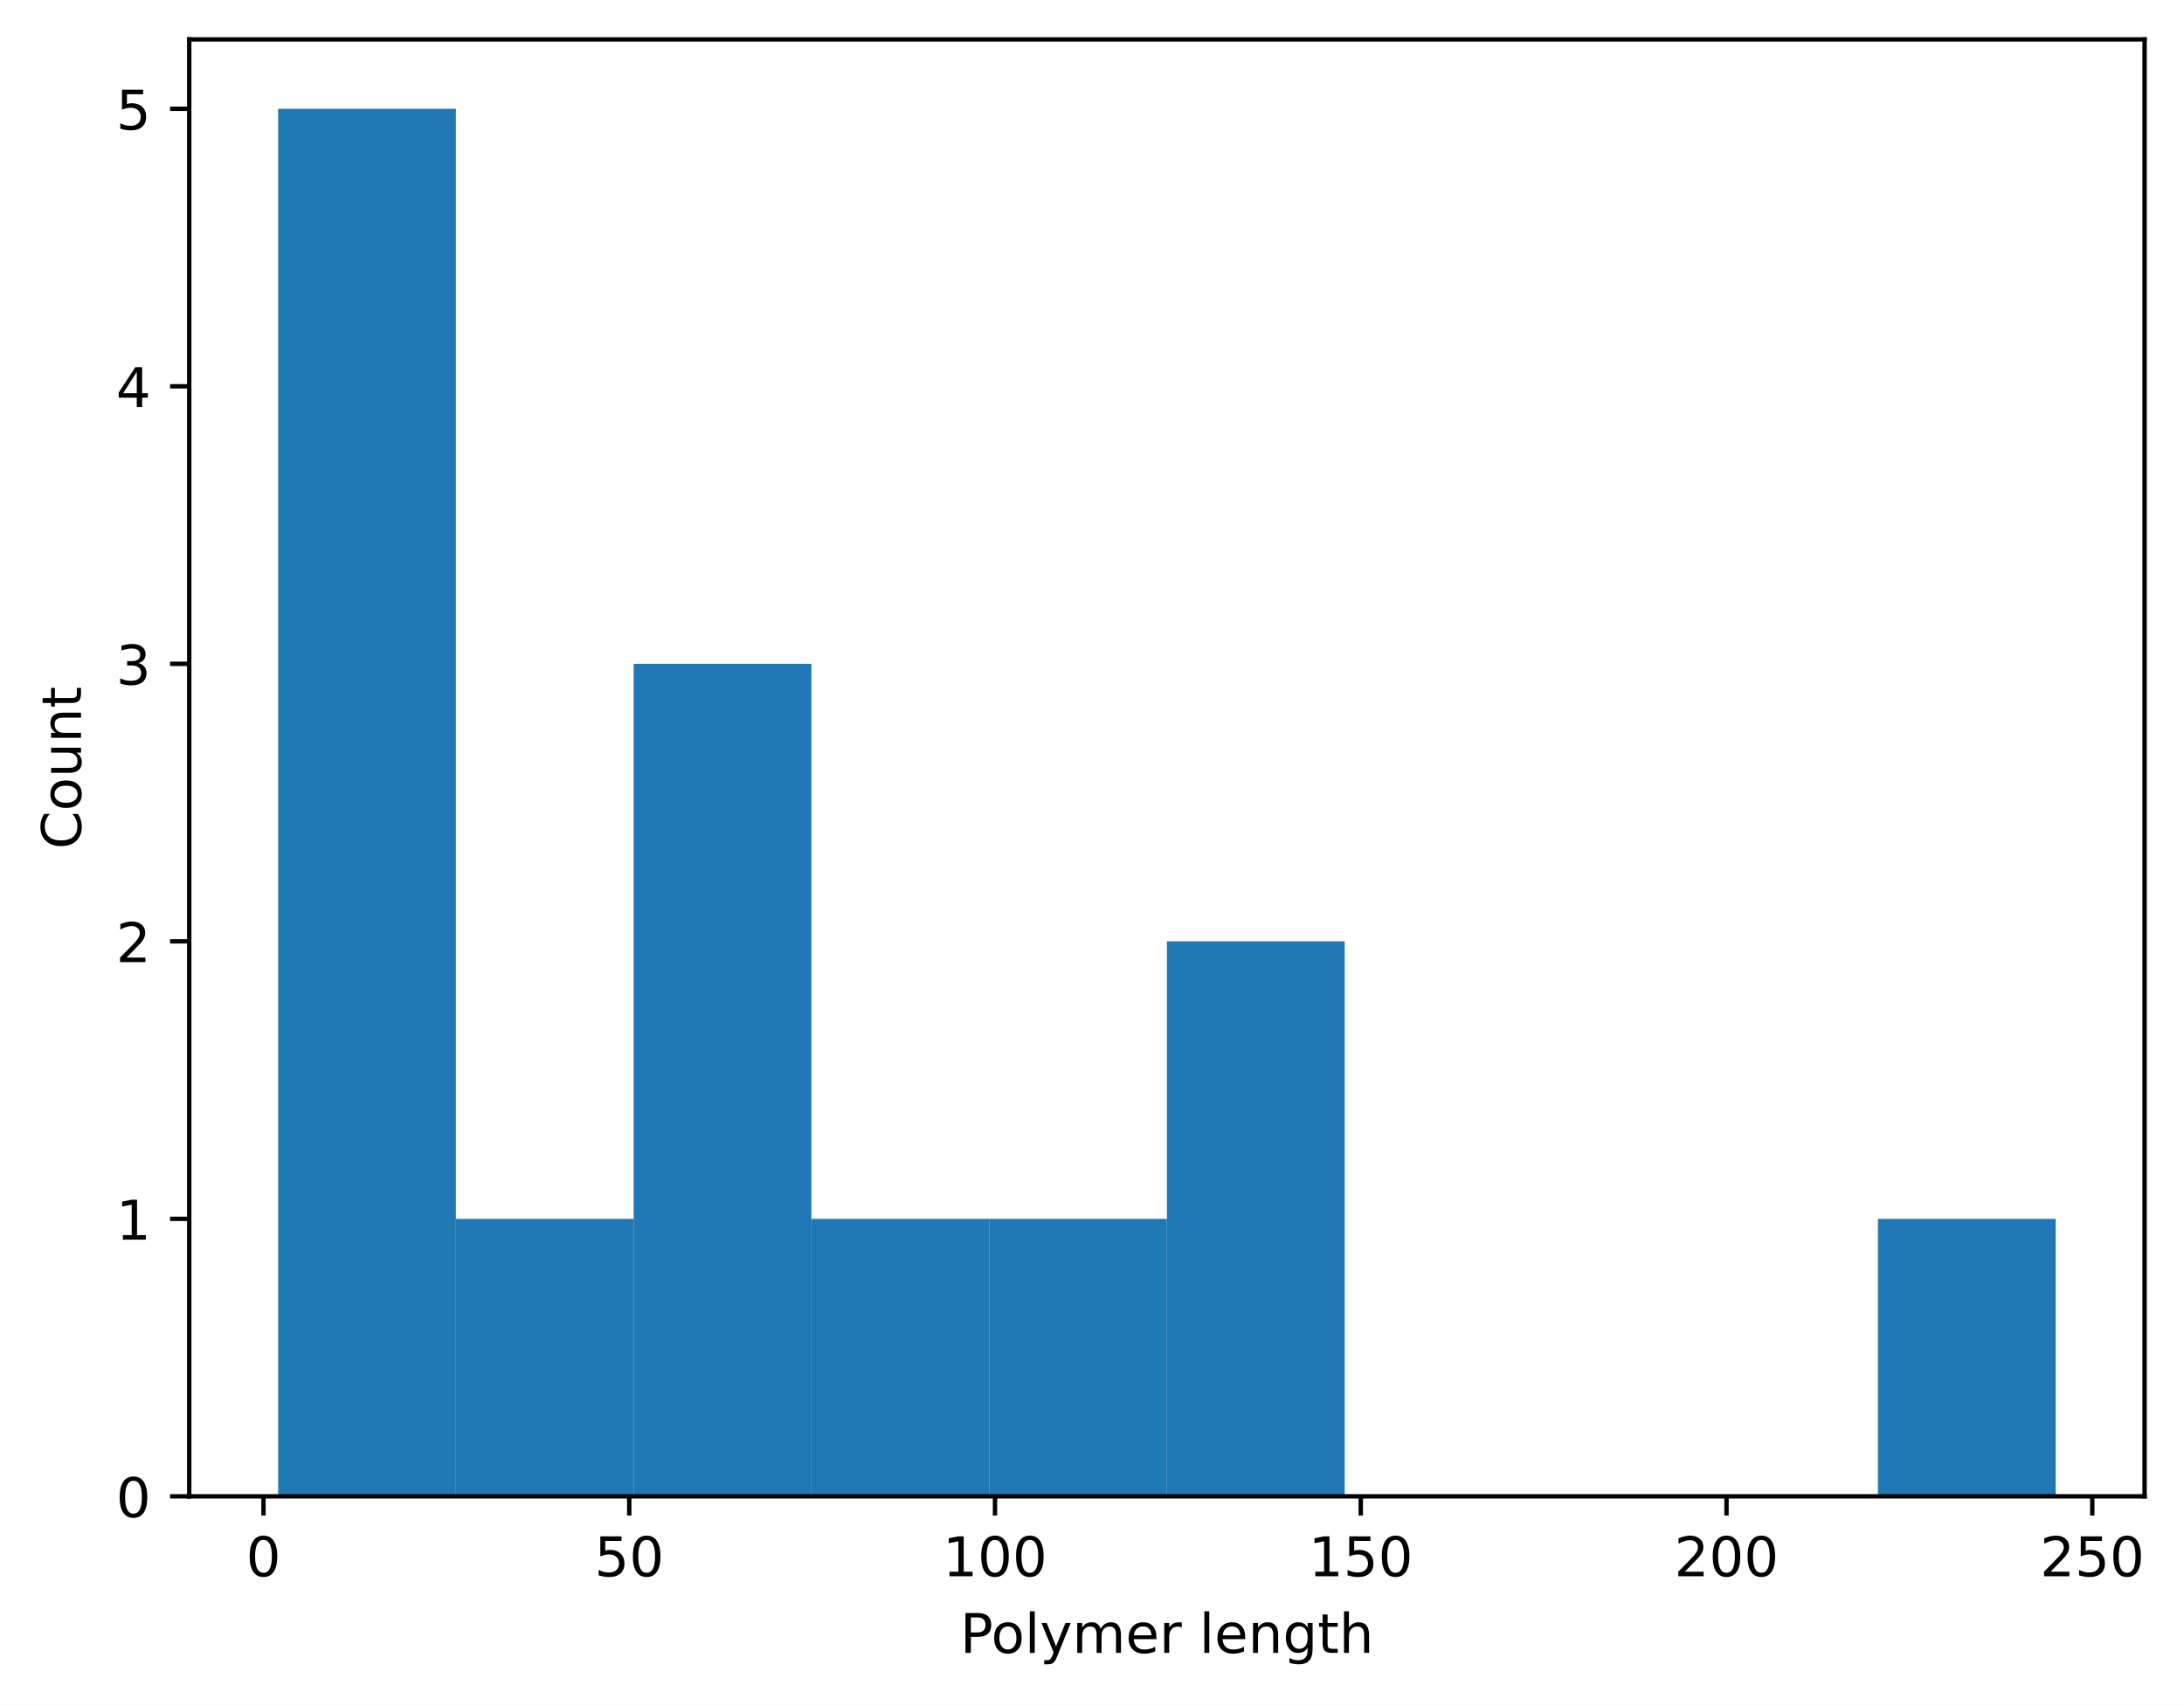
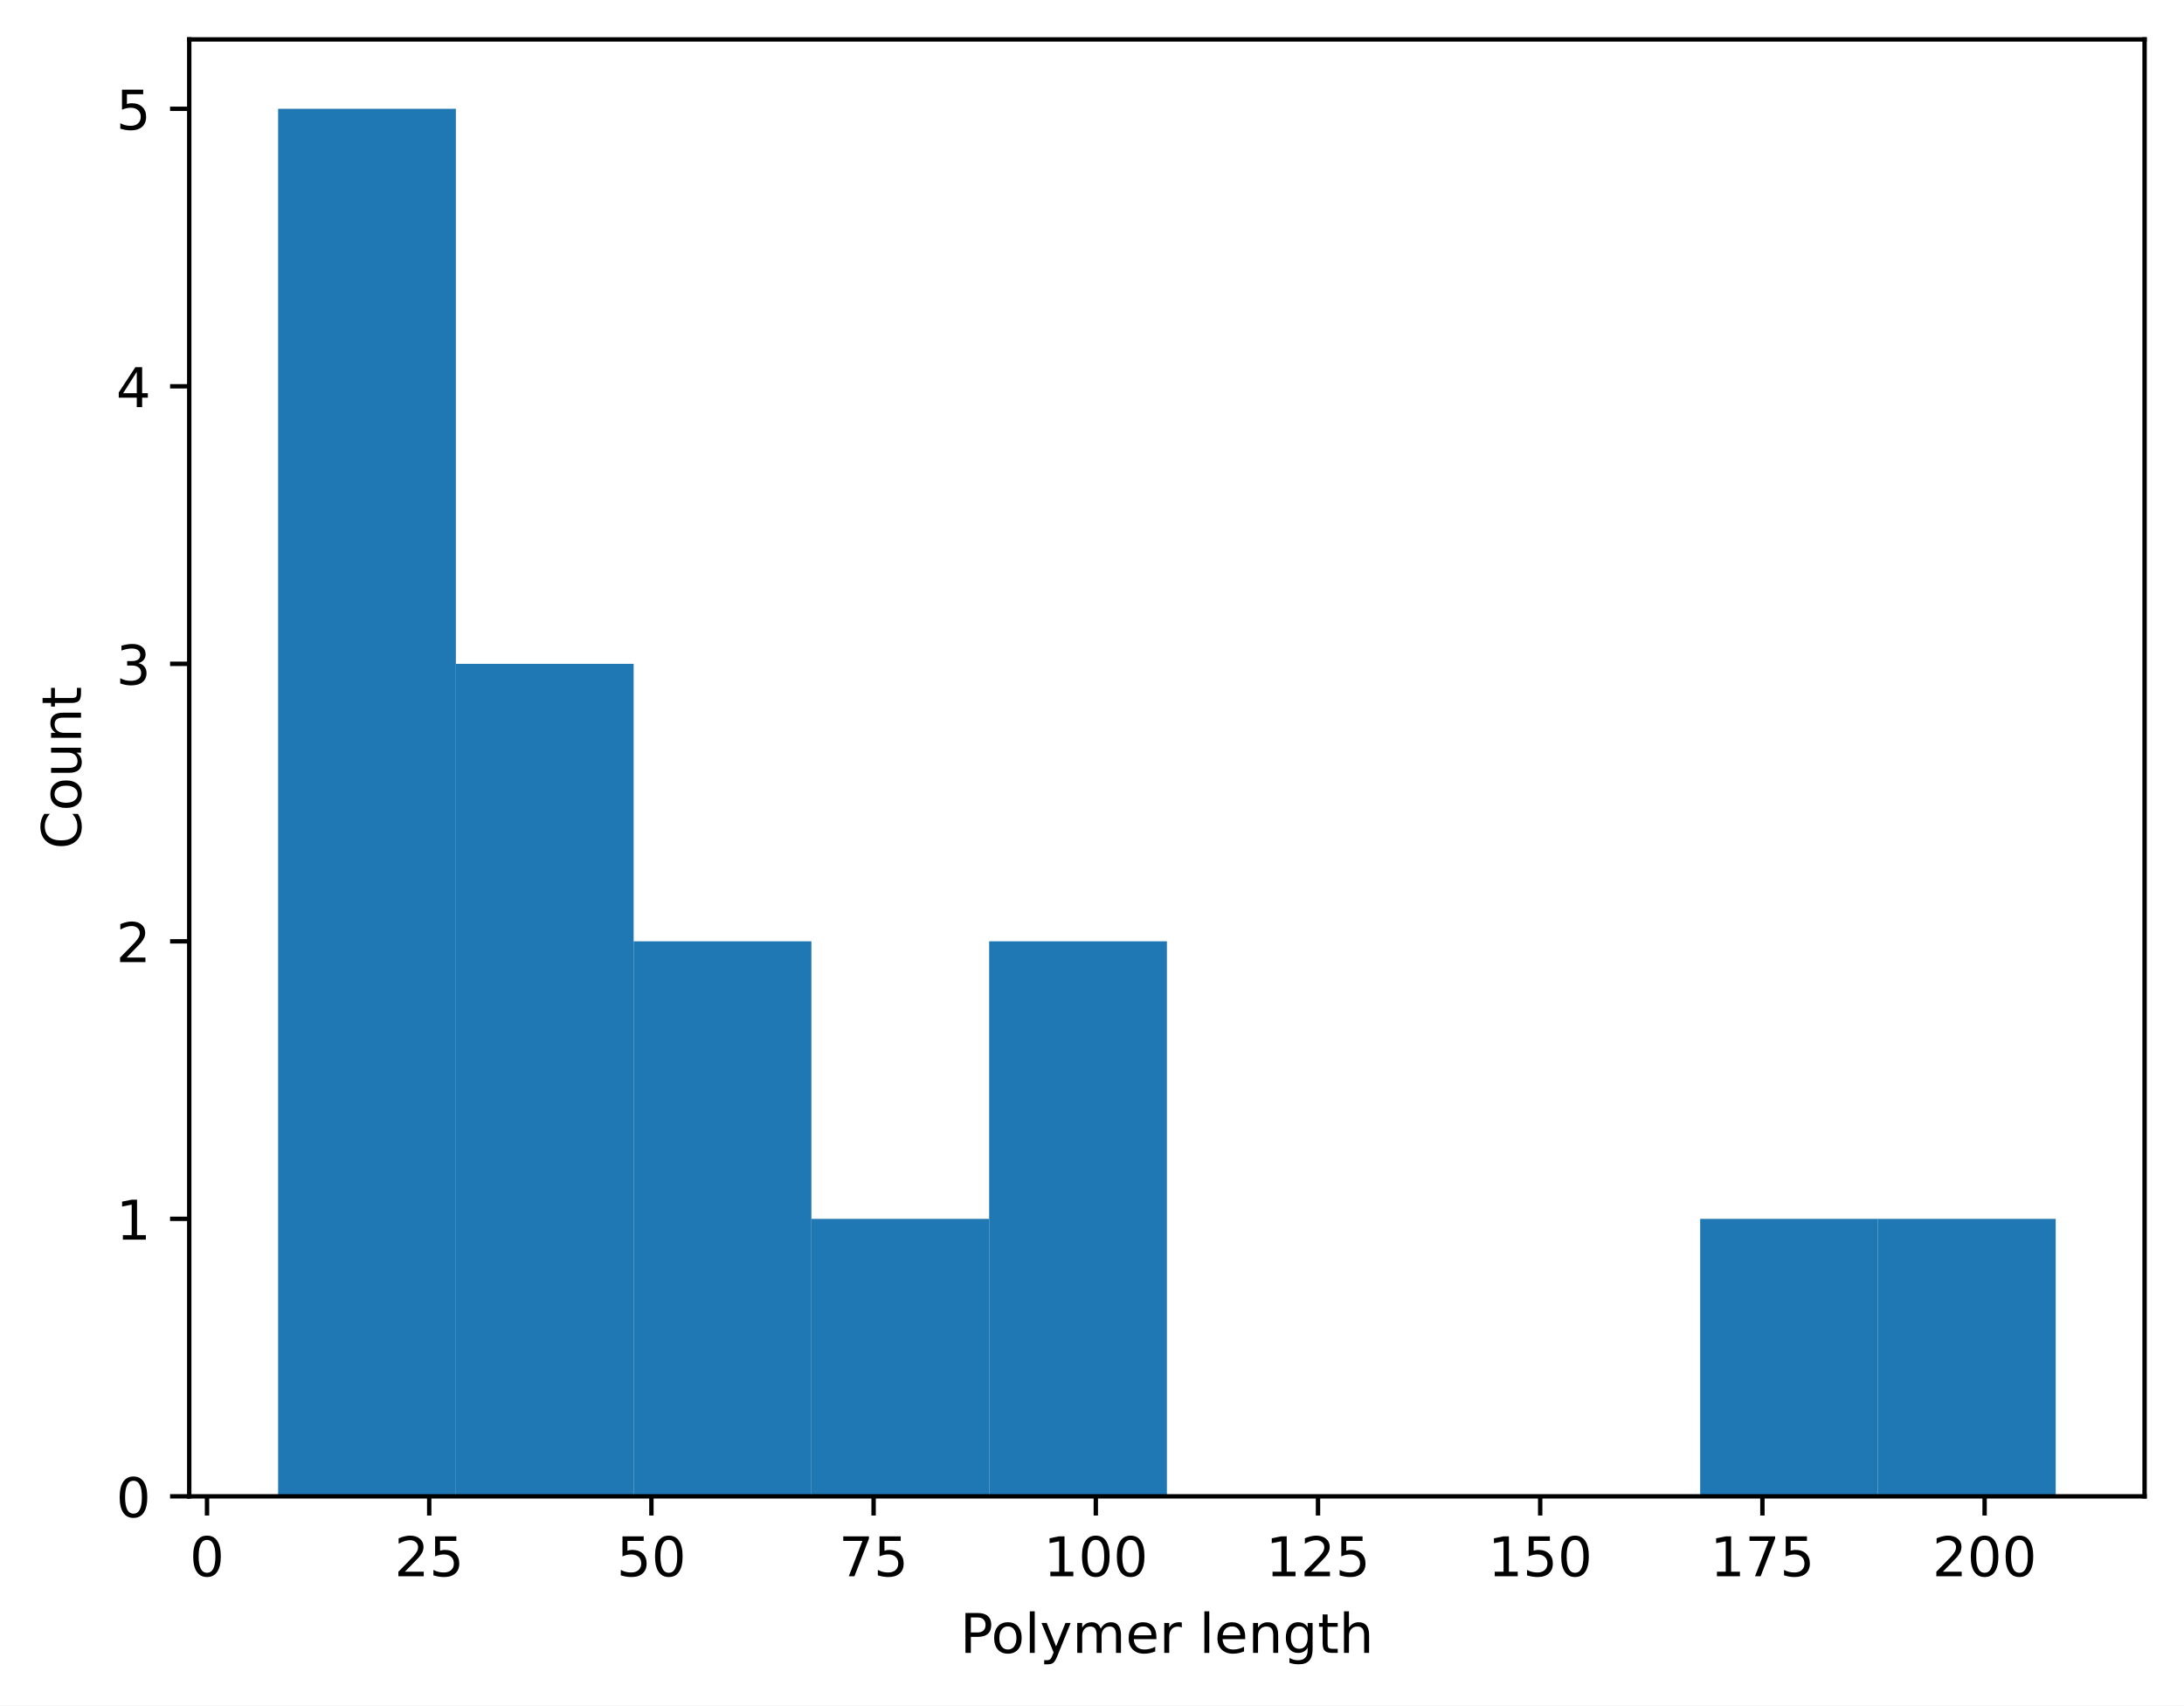
<svg xmlns="http://www.w3.org/2000/svg" xmlns:xlink="http://www.w3.org/1999/xlink" width="398.882pt" height="311.513pt" viewBox="0 0 398.882 311.513" version="1.1">
  <defs>
    <style type="text/css">*{stroke-linejoin: round; stroke-linecap: butt}</style>
  </defs>
  <g id="figure_1">
    <g id="patch_1">
      <path d="M 0 311.513  L 398.882 311.513  L 398.882 0  L 0 0  z " style="fill: #ffffff" />
    </g>
    <g id="axes_1">
      <g id="patch_2">
        <path d="M 34.562 273.312  L 391.683 273.312  L 391.683 7.2  L 34.562 7.2  z " style="fill: #ffffff" />
      </g>
      <g id="patch_3">
-         <path d="M 50.795 273.312  L 83.261 273.312  L 83.261 19.872  L 50.795 19.872  z " clip-path="url(#p694c61124a)" style="fill: #1f77b4" />
+         <path d="M 50.795 273.312  L 83.261 273.312  L 83.261 19.872  L 50.795 19.872  z " clip-path="url(#p8b0af8dc18)" style="fill: #1f77b4" />
      </g>
      <g id="patch_4">
-         <path d="M 83.261 273.312  L 115.726 273.312  L 115.726 222.624  L 83.261 222.624  z " clip-path="url(#p694c61124a)" style="fill: #1f77b4" />
+         <path d="M 83.261 273.312  L 115.726 273.312  L 115.726 121.248  L 83.261 121.248  z " clip-path="url(#p8b0af8dc18)" style="fill: #1f77b4" />
      </g>
      <g id="patch_5">
-         <path d="M 115.726 273.312  L 148.192 273.312  L 148.192 121.248  L 115.726 121.248  z " clip-path="url(#p694c61124a)" style="fill: #1f77b4" />
+         <path d="M 115.726 273.312  L 148.192 273.312  L 148.192 171.936  L 115.726 171.936  z " clip-path="url(#p8b0af8dc18)" style="fill: #1f77b4" />
      </g>
      <g id="patch_6">
-         <path d="M 148.192 273.312  L 180.657 273.312  L 180.657 222.624  L 148.192 222.624  z " clip-path="url(#p694c61124a)" style="fill: #1f77b4" />
+         <path d="M 148.192 273.312  L 180.657 273.312  L 180.657 222.624  L 148.192 222.624  z " clip-path="url(#p8b0af8dc18)" style="fill: #1f77b4" />
      </g>
      <g id="patch_7">
-         <path d="M 180.657 273.312  L 213.123 273.312  L 213.123 222.624  L 180.657 222.624  z " clip-path="url(#p694c61124a)" style="fill: #1f77b4" />
+         <path d="M 180.657 273.312  L 213.123 273.312  L 213.123 171.936  L 180.657 171.936  z " clip-path="url(#p8b0af8dc18)" style="fill: #1f77b4" />
      </g>
      <g id="patch_8">
-         <path d="M 213.123 273.312  L 245.588 273.312  L 245.588 171.936  L 213.123 171.936  z " clip-path="url(#p694c61124a)" style="fill: #1f77b4" />
+         <path d="M 213.123 273.312  L 245.588 273.312  L 245.588 273.312  L 213.123 273.312  z " clip-path="url(#p8b0af8dc18)" style="fill: #1f77b4" />
      </g>
      <g id="patch_9">
-         <path d="M 245.588 273.312  L 278.053 273.312  L 278.053 273.312  L 245.588 273.312  z " clip-path="url(#p694c61124a)" style="fill: #1f77b4" />
+         <path d="M 245.588 273.312  L 278.053 273.312  L 278.053 273.312  L 245.588 273.312  z " clip-path="url(#p8b0af8dc18)" style="fill: #1f77b4" />
      </g>
      <g id="patch_10">
-         <path d="M 278.053 273.312  L 310.519 273.312  L 310.519 273.312  L 278.053 273.312  z " clip-path="url(#p694c61124a)" style="fill: #1f77b4" />
+         <path d="M 278.053 273.312  L 310.519 273.312  L 310.519 273.312  L 278.053 273.312  z " clip-path="url(#p8b0af8dc18)" style="fill: #1f77b4" />
      </g>
      <g id="patch_11">
-         <path d="M 310.519 273.312  L 342.984 273.312  L 342.984 273.312  L 310.519 273.312  z " clip-path="url(#p694c61124a)" style="fill: #1f77b4" />
+         <path d="M 310.519 273.312  L 342.984 273.312  L 342.984 222.624  L 310.519 222.624  z " clip-path="url(#p8b0af8dc18)" style="fill: #1f77b4" />
      </g>
      <g id="patch_12">
-         <path d="M 342.984 273.312  L 375.45 273.312  L 375.45 222.624  L 342.984 222.624  z " clip-path="url(#p694c61124a)" style="fill: #1f77b4" />
+         <path d="M 342.984 273.312  L 375.45 273.312  L 375.45 222.624  L 342.984 222.624  z " clip-path="url(#p8b0af8dc18)" style="fill: #1f77b4" />
      </g>
      <g id="matplotlib.axis_1">
        <g id="xtick_1">
          <g id="line2d_1">
            <defs>
-               <path id="mf1e421e682" d="M 0 0  L 0 3.5  " style="stroke: #000000; stroke-width: 0.8" />
+               <path id="m2fdfd928b6" d="M 0 0  L 0 3.5  " style="stroke: #000000; stroke-width: 0.8" />
            </defs>
            <g>
-               <use xlink:href="#mf1e421e682" x="48.123" y="273.312" style="stroke: #000000; stroke-width: 0.8" />
+               <use xlink:href="#m2fdfd928b6" x="37.809" y="273.312" style="stroke: #000000; stroke-width: 0.8" />
            </g>
          </g>
          <g id="text_1">
-             <g transform="translate(44.94192 287.9097) scale(0.1 -0.1)">
+             <g transform="translate(34.62779 287.9097) scale(0.1 -0.1)">
              <defs>
                <path id="DejaVuSans-13" d="M 2034 4250  Q 1547 4250 1301 3770  Q 1056 3291 1056 2328  Q 1056 1369 1301 889  Q 1547 409 2034 409  Q 2525 409 2770 889  Q 3016 1369 3016 2328  Q 3016 3291 2770 3770  Q 2525 4250 2034 4250  z M 2034 4750  Q 2819 4750 3233 4129  Q 3647 3509 3647 2328  Q 3647 1150 3233 529  Q 2819 -91 2034 -91  Q 1250 -91 836 529  Q 422 1150 422 2328  Q 422 3509 836 4129  Q 1250 4750 2034 4750  z " transform="scale(0.015625)" />
              </defs>
              <use xlink:href="#DejaVuSans-13" />
            </g>
          </g>
        </g>
        <g id="xtick_2">
          <g id="line2d_2">
            <g>
-               <use xlink:href="#mf1e421e682" x="114.925" y="273.312" style="stroke: #000000; stroke-width: 0.8" />
+               <use xlink:href="#m2fdfd928b6" x="78.391" y="273.312" style="stroke: #000000; stroke-width: 0.8" />
            </g>
          </g>
          <g id="text_2">
-             <g transform="translate(108.562 287.9097) scale(0.1 -0.1)">
-               <defs>
+             <g transform="translate(72.02836 287.9097) scale(0.1 -0.1)">
+               <defs>
+                 <path id="DejaVuSans-15" d="M 1228 531  L 3431 531  L 3431 0  L 469 0  L 469 531  Q 828 903 1448 1529  Q 2069 2156 2228 2338  Q 2531 2678 2651 2914  Q 2772 3150 2772 3378  Q 2772 3750 2511 3984  Q 2250 4219 1831 4219  Q 1534 4219 1204 4116  Q 875 4013 500 3803  L 500 4441  Q 881 4594 1212 4672  Q 1544 4750 1819 4750  Q 2544 4750 2975 4387  Q 3406 4025 3406 3419  Q 3406 3131 3298 2873  Q 3191 2616 2906 2266  Q 2828 2175 2409 1742  Q 1991 1309 1228 531  z " transform="scale(0.015625)" />
                <path id="DejaVuSans-18" d="M 691 4666  L 3169 4666  L 3169 4134  L 1269 4134  L 1269 2991  Q 1406 3038 1543 3061  Q 1681 3084 1819 3084  Q 2600 3084 3056 2656  Q 3513 2228 3513 1497  Q 3513 744 3044 326  Q 2575 -91 1722 -91  Q 1428 -91 1123 -41  Q 819 9 494 109  L 494 744  Q 775 591 1075 516  Q 1375 441 1709 441  Q 2250 441 2565 725  Q 2881 1009 2881 1497  Q 2881 1984 2565 2268  Q 2250 2553 1709 2553  Q 1456 2553 1204 2497  Q 953 2441 691 2322  L 691 4666  z " transform="scale(0.015625)" />
              </defs>
+               <use xlink:href="#DejaVuSans-15" />
+               <use xlink:href="#DejaVuSans-18" transform="translate(63.625 0)" />
+             </g>
+           </g>
+         </g>
+         <g id="xtick_3">
+           <g id="line2d_3">
+             <g>
+               <use xlink:href="#m2fdfd928b6" x="118.973" y="273.312" style="stroke: #000000; stroke-width: 0.8" />
+             </g>
+           </g>
+           <g id="text_3">
+             <g transform="translate(112.6102 287.9097) scale(0.1 -0.1)">
              <use xlink:href="#DejaVuSans-18" />
              <use xlink:href="#DejaVuSans-13" transform="translate(63.625 0)" />
            </g>
          </g>
        </g>
-         <g id="xtick_3">
-           <g id="line2d_3">
-             <g>
-               <use xlink:href="#mf1e421e682" x="181.726" y="273.312" style="stroke: #000000; stroke-width: 0.8" />
-             </g>
-           </g>
-           <g id="text_3">
-             <g transform="translate(172.1821 287.9097) scale(0.1 -0.1)">
+         <g id="xtick_4">
+           <g id="line2d_4">
+             <g>
+               <use xlink:href="#m2fdfd928b6" x="159.554" y="273.312" style="stroke: #000000; stroke-width: 0.8" />
+             </g>
+           </g>
+           <g id="text_4">
+             <g transform="translate(153.192 287.9097) scale(0.1 -0.1)">
+               <defs>
+                 <path id="DejaVuSans-1a" d="M 525 4666  L 3525 4666  L 3525 4397  L 1831 0  L 1172 0  L 2766 4134  L 525 4134  L 525 4666  z " transform="scale(0.015625)" />
+               </defs>
+               <use xlink:href="#DejaVuSans-1a" />
+               <use xlink:href="#DejaVuSans-18" transform="translate(63.625 0)" />
+             </g>
+           </g>
+         </g>
+         <g id="xtick_5">
+           <g id="line2d_5">
+             <g>
+               <use xlink:href="#m2fdfd928b6" x="200.136" y="273.312" style="stroke: #000000; stroke-width: 0.8" />
+             </g>
+           </g>
+           <g id="text_5">
+             <g transform="translate(190.5926 287.9097) scale(0.1 -0.1)">
              <defs>
                <path id="DejaVuSans-14" d="M 794 531  L 1825 531  L 1825 4091  L 703 3866  L 703 4441  L 1819 4666  L 2450 4666  L 2450 531  L 3481 531  L 3481 0  L 794 0  L 794 531  z " transform="scale(0.015625)" />
              </defs>
              <use xlink:href="#DejaVuSans-14" />
              <use xlink:href="#DejaVuSans-13" transform="translate(63.625 0)" />
              <use xlink:href="#DejaVuSans-13" transform="translate(127.25 0)" />
            </g>
          </g>
        </g>
-         <g id="xtick_4">
-           <g id="line2d_4">
-             <g>
-               <use xlink:href="#mf1e421e682" x="248.527" y="273.312" style="stroke: #000000; stroke-width: 0.8" />
-             </g>
-           </g>
-           <g id="text_4">
-             <g transform="translate(238.9835 287.9097) scale(0.1 -0.1)">
+         <g id="xtick_6">
+           <g id="line2d_6">
+             <g>
+               <use xlink:href="#m2fdfd928b6" x="240.718" y="273.312" style="stroke: #000000; stroke-width: 0.8" />
+             </g>
+           </g>
+           <g id="text_6">
+             <g transform="translate(231.1744 287.9097) scale(0.1 -0.1)">
+               <use xlink:href="#DejaVuSans-14" />
+               <use xlink:href="#DejaVuSans-15" transform="translate(63.625 0)" />
+               <use xlink:href="#DejaVuSans-18" transform="translate(127.25 0)" />
+             </g>
+           </g>
+         </g>
+         <g id="xtick_7">
+           <g id="line2d_7">
+             <g>
+               <use xlink:href="#m2fdfd928b6" x="281.3" y="273.312" style="stroke: #000000; stroke-width: 0.8" />
+             </g>
+           </g>
+           <g id="text_7">
+             <g transform="translate(271.7562 287.9097) scale(0.1 -0.1)">
              <use xlink:href="#DejaVuSans-14" />
              <use xlink:href="#DejaVuSans-18" transform="translate(63.625 0)" />
              <use xlink:href="#DejaVuSans-13" transform="translate(127.25 0)" />
            </g>
          </g>
        </g>
-         <g id="xtick_5">
-           <g id="line2d_5">
-             <g>
-               <use xlink:href="#mf1e421e682" x="315.329" y="273.312" style="stroke: #000000; stroke-width: 0.8" />
-             </g>
-           </g>
-           <g id="text_5">
-             <g transform="translate(305.7848 287.9097) scale(0.1 -0.1)">
-               <defs>
-                 <path id="DejaVuSans-15" d="M 1228 531  L 3431 531  L 3431 0  L 469 0  L 469 531  Q 828 903 1448 1529  Q 2069 2156 2228 2338  Q 2531 2678 2651 2914  Q 2772 3150 2772 3378  Q 2772 3750 2511 3984  Q 2250 4219 1831 4219  Q 1534 4219 1204 4116  Q 875 4013 500 3803  L 500 4441  Q 881 4594 1212 4672  Q 1544 4750 1819 4750  Q 2544 4750 2975 4387  Q 3406 4025 3406 3419  Q 3406 3131 3298 2873  Q 3191 2616 2906 2266  Q 2828 2175 2409 1742  Q 1991 1309 1228 531  z " transform="scale(0.015625)" />
-               </defs>
+         <g id="xtick_8">
+           <g id="line2d_8">
+             <g>
+               <use xlink:href="#m2fdfd928b6" x="321.882" y="273.312" style="stroke: #000000; stroke-width: 0.8" />
+             </g>
+           </g>
+           <g id="text_8">
+             <g transform="translate(312.338 287.9097) scale(0.1 -0.1)">
+               <use xlink:href="#DejaVuSans-14" />
+               <use xlink:href="#DejaVuSans-1a" transform="translate(63.625 0)" />
+               <use xlink:href="#DejaVuSans-18" transform="translate(127.25 0)" />
+             </g>
+           </g>
+         </g>
+         <g id="xtick_9">
+           <g id="line2d_9">
+             <g>
+               <use xlink:href="#m2fdfd928b6" x="362.464" y="273.312" style="stroke: #000000; stroke-width: 0.8" />
+             </g>
+           </g>
+           <g id="text_9">
+             <g transform="translate(352.9198 287.9097) scale(0.1 -0.1)">
              <use xlink:href="#DejaVuSans-15" />
              <use xlink:href="#DejaVuSans-13" transform="translate(63.625 0)" />
              <use xlink:href="#DejaVuSans-13" transform="translate(127.25 0)" />
            </g>
          </g>
        </g>
-         <g id="xtick_6">
-           <g id="line2d_6">
-             <g>
-               <use xlink:href="#mf1e421e682" x="382.13" y="273.312" style="stroke: #000000; stroke-width: 0.8" />
-             </g>
-           </g>
-           <g id="text_6">
-             <g transform="translate(372.5862 287.9097) scale(0.1 -0.1)">
-               <use xlink:href="#DejaVuSans-15" />
-               <use xlink:href="#DejaVuSans-18" transform="translate(63.625 0)" />
-               <use xlink:href="#DejaVuSans-13" transform="translate(127.25 0)" />
-             </g>
-           </g>
-         </g>
-         <g id="text_7">
+         <g id="text_10">
          <g transform="translate(175.3491 301.9104) scale(0.1 -0.1)">
            <defs>
              <path id="DejaVuSans-33" d="M 1259 4147  L 1259 2394  L 2053 2394  Q 2494 2394 2734 2622  Q 2975 2850 2975 3272  Q 2975 3691 2734 3919  Q 2494 4147 2053 4147  L 1259 4147  z M 628 4666  L 2053 4666  Q 2838 4666 3239 4311  Q 3641 3956 3641 3272  Q 3641 2581 3239 2228  Q 2838 1875 2053 1875  L 1259 1875  L 1259 0  L 628 0  L 628 4666  z " transform="scale(0.015625)" />
              <path id="DejaVuSans-52" d="M 1959 3097  Q 1497 3097 1228 2736  Q 959 2375 959 1747  Q 959 1119 1226 758  Q 1494 397 1959 397  Q 2419 397 2687 759  Q 2956 1122 2956 1747  Q 2956 2369 2687 2733  Q 2419 3097 1959 3097  z M 1959 3584  Q 2709 3584 3137 3096  Q 3566 2609 3566 1747  Q 3566 888 3137 398  Q 2709 -91 1959 -91  Q 1206 -91 779 398  Q 353 888 353 1747  Q 353 2609 779 3096  Q 1206 3584 1959 3584  z " transform="scale(0.015625)" />
              <path id="DejaVuSans-4f" d="M 603 4863  L 1178 4863  L 1178 0  L 603 0  L 603 4863  z " transform="scale(0.015625)" />
              <path id="DejaVuSans-5c" d="M 2059 -325  Q 1816 -950 1584 -1140  Q 1353 -1331 966 -1331  L 506 -1331  L 506 -850  L 844 -850  Q 1081 -850 1212 -737  Q 1344 -625 1503 -206  L 1606 56  L 191 3500  L 800 3500  L 1894 763  L 2988 3500  L 3597 3500  L 2059 -325  z " transform="scale(0.015625)" />
              <path id="DejaVuSans-50" d="M 3328 2828  Q 3544 3216 3844 3400  Q 4144 3584 4550 3584  Q 5097 3584 5394 3201  Q 5691 2819 5691 2113  L 5691 0  L 5113 0  L 5113 2094  Q 5113 2597 4934 2840  Q 4756 3084 4391 3084  Q 3944 3084 3684 2787  Q 3425 2491 3425 1978  L 3425 0  L 2847 0  L 2847 2094  Q 2847 2600 2669 2842  Q 2491 3084 2119 3084  Q 1678 3084 1418 2786  Q 1159 2488 1159 1978  L 1159 0  L 581 0  L 581 3500  L 1159 3500  L 1159 2956  Q 1356 3278 1631 3431  Q 1906 3584 2284 3584  Q 2666 3584 2933 3390  Q 3200 3197 3328 2828  z " transform="scale(0.015625)" />
              <path id="DejaVuSans-48" d="M 3597 1894  L 3597 1613  L 953 1613  Q 991 1019 1311 708  Q 1631 397 2203 397  Q 2534 397 2845 478  Q 3156 559 3463 722  L 3463 178  Q 3153 47 2828 -22  Q 2503 -91 2169 -91  Q 1331 -91 842 396  Q 353 884 353 1716  Q 353 2575 817 3079  Q 1281 3584 2069 3584  Q 2775 3584 3186 3129  Q 3597 2675 3597 1894  z M 3022 2063  Q 3016 2534 2758 2815  Q 2500 3097 2075 3097  Q 1594 3097 1305 2825  Q 1016 2553 972 2059  L 3022 2063  z " transform="scale(0.015625)" />
              <path id="DejaVuSans-55" d="M 2631 2963  Q 2534 3019 2420 3045  Q 2306 3072 2169 3072  Q 1681 3072 1420 2755  Q 1159 2438 1159 1844  L 1159 0  L 581 0  L 581 3500  L 1159 3500  L 1159 2956  Q 1341 3275 1631 3429  Q 1922 3584 2338 3584  Q 2397 3584 2469 3576  Q 2541 3569 2628 3553  L 2631 2963  z " transform="scale(0.015625)" />
              <path id="DejaVuSans-3" transform="scale(0.015625)" />
              <path id="DejaVuSans-51" d="M 3513 2113  L 3513 0  L 2938 0  L 2938 2094  Q 2938 2591 2744 2837  Q 2550 3084 2163 3084  Q 1697 3084 1428 2787  Q 1159 2491 1159 1978  L 1159 0  L 581 0  L 581 3500  L 1159 3500  L 1159 2956  Q 1366 3272 1645 3428  Q 1925 3584 2291 3584  Q 2894 3584 3203 3211  Q 3513 2838 3513 2113  z " transform="scale(0.015625)" />
              <path id="DejaVuSans-4a" d="M 2906 1791  Q 2906 2416 2648 2759  Q 2391 3103 1925 3103  Q 1463 3103 1205 2759  Q 947 2416 947 1791  Q 947 1169 1205 825  Q 1463 481 1925 481  Q 2391 481 2648 825  Q 2906 1169 2906 1791  z M 3481 434  Q 3481 -459 3084 -895  Q 2688 -1331 1869 -1331  Q 1566 -1331 1297 -1286  Q 1028 -1241 775 -1147  L 775 -588  Q 1028 -725 1275 -790  Q 1522 -856 1778 -856  Q 2344 -856 2625 -561  Q 2906 -266 2906 331  L 2906 616  Q 2728 306 2450 153  Q 2172 0 1784 0  Q 1141 0 747 490  Q 353 981 353 1791  Q 353 2603 747 3093  Q 1141 3584 1784 3584  Q 2172 3584 2450 3431  Q 2728 3278 2906 2969  L 2906 3500  L 3481 3500  L 3481 434  z " transform="scale(0.015625)" />
              <path id="DejaVuSans-57" d="M 1172 4494  L 1172 3500  L 2356 3500  L 2356 3053  L 1172 3053  L 1172 1153  Q 1172 725 1289 603  Q 1406 481 1766 481  L 2356 481  L 2356 0  L 1766 0  Q 1100 0 847 248  Q 594 497 594 1153  L 594 3053  L 172 3053  L 172 3500  L 594 3500  L 594 4494  L 1172 4494  z " transform="scale(0.015625)" />
              <path id="DejaVuSans-4b" d="M 3513 2113  L 3513 0  L 2938 0  L 2938 2094  Q 2938 2591 2744 2837  Q 2550 3084 2163 3084  Q 1697 3084 1428 2787  Q 1159 2491 1159 1978  L 1159 0  L 581 0  L 581 4863  L 1159 4863  L 1159 2956  Q 1366 3272 1645 3428  Q 1925 3584 2291 3584  Q 2894 3584 3203 3211  Q 3513 2838 3513 2113  z " transform="scale(0.015625)" />
            </defs>
            <use xlink:href="#DejaVuSans-33" />
            <use xlink:href="#DejaVuSans-52" transform="translate(56.73438 0)" />
            <use xlink:href="#DejaVuSans-4f" transform="translate(117.9219 0)" />
            <use xlink:href="#DejaVuSans-5c" transform="translate(145.7031 0)" />
            <use xlink:href="#DejaVuSans-50" transform="translate(204.8906 0)" />
            <use xlink:href="#DejaVuSans-48" transform="translate(302.2969 0)" />
            <use xlink:href="#DejaVuSans-55" transform="translate(363.8281 0)" />
            <use xlink:href="#DejaVuSans-3" transform="translate(404.9375 0)" />
            <use xlink:href="#DejaVuSans-4f" transform="translate(436.7188 0)" />
            <use xlink:href="#DejaVuSans-48" transform="translate(464.5 0)" />
            <use xlink:href="#DejaVuSans-51" transform="translate(526.0312 0)" />
            <use xlink:href="#DejaVuSans-4a" transform="translate(589.4062 0)" />
            <use xlink:href="#DejaVuSans-57" transform="translate(652.8906 0)" />
            <use xlink:href="#DejaVuSans-4b" transform="translate(692.0938 0)" />
          </g>
        </g>
      </g>
      <g id="matplotlib.axis_2">
        <g id="ytick_1">
-           <g id="line2d_7">
+           <g id="line2d_10">
            <defs>
-               <path id="m81aa8efc7d" d="M 0 0  L -3.5 0  " style="stroke: #000000; stroke-width: 0.8" />
+               <path id="m72881a82db" d="M 0 0  L -3.5 0  " style="stroke: #000000; stroke-width: 0.8" />
            </defs>
            <g>
-               <use xlink:href="#m81aa8efc7d" x="34.562" y="273.312" style="stroke: #000000; stroke-width: 0.8" />
-             </g>
-           </g>
-           <g id="text_8">
+               <use xlink:href="#m72881a82db" x="34.562" y="273.312" style="stroke: #000000; stroke-width: 0.8" />
+             </g>
+           </g>
+           <g id="text_11">
            <g transform="translate(21.2 277.1108) scale(0.1 -0.1)">
              <use xlink:href="#DejaVuSans-13" />
            </g>
          </g>
        </g>
        <g id="ytick_2">
-           <g id="line2d_8">
-             <g>
-               <use xlink:href="#m81aa8efc7d" x="34.562" y="222.624" style="stroke: #000000; stroke-width: 0.8" />
-             </g>
-           </g>
-           <g id="text_9">
+           <g id="line2d_11">
+             <g>
+               <use xlink:href="#m72881a82db" x="34.562" y="222.624" style="stroke: #000000; stroke-width: 0.8" />
+             </g>
+           </g>
+           <g id="text_12">
            <g transform="translate(21.2 226.4228) scale(0.1 -0.1)">
              <use xlink:href="#DejaVuSans-14" />
            </g>
          </g>
        </g>
        <g id="ytick_3">
-           <g id="line2d_9">
-             <g>
-               <use xlink:href="#m81aa8efc7d" x="34.562" y="171.936" style="stroke: #000000; stroke-width: 0.8" />
-             </g>
-           </g>
-           <g id="text_10">
+           <g id="line2d_12">
+             <g>
+               <use xlink:href="#m72881a82db" x="34.562" y="171.936" style="stroke: #000000; stroke-width: 0.8" />
+             </g>
+           </g>
+           <g id="text_13">
            <g transform="translate(21.2 175.7348) scale(0.1 -0.1)">
              <use xlink:href="#DejaVuSans-15" />
            </g>
          </g>
        </g>
        <g id="ytick_4">
-           <g id="line2d_10">
-             <g>
-               <use xlink:href="#m81aa8efc7d" x="34.562" y="121.248" style="stroke: #000000; stroke-width: 0.8" />
-             </g>
-           </g>
-           <g id="text_11">
+           <g id="line2d_13">
+             <g>
+               <use xlink:href="#m72881a82db" x="34.562" y="121.248" style="stroke: #000000; stroke-width: 0.8" />
+             </g>
+           </g>
+           <g id="text_14">
            <g transform="translate(21.2 125.0468) scale(0.1 -0.1)">
              <defs>
                <path id="DejaVuSans-16" d="M 2597 2516  Q 3050 2419 3304 2112  Q 3559 1806 3559 1356  Q 3559 666 3084 287  Q 2609 -91 1734 -91  Q 1441 -91 1130 -33  Q 819 25 488 141  L 488 750  Q 750 597 1062 519  Q 1375 441 1716 441  Q 2309 441 2620 675  Q 2931 909 2931 1356  Q 2931 1769 2642 2001  Q 2353 2234 1838 2234  L 1294 2234  L 1294 2753  L 1863 2753  Q 2328 2753 2575 2939  Q 2822 3125 2822 3475  Q 2822 3834 2567 4026  Q 2313 4219 1838 4219  Q 1578 4219 1281 4162  Q 984 4106 628 3988  L 628 4550  Q 988 4650 1302 4700  Q 1616 4750 1894 4750  Q 2613 4750 3031 4423  Q 3450 4097 3450 3541  Q 3450 3153 3228 2886  Q 3006 2619 2597 2516  z " transform="scale(0.015625)" />
              </defs>
              <use xlink:href="#DejaVuSans-16" />
            </g>
          </g>
        </g>
        <g id="ytick_5">
-           <g id="line2d_11">
-             <g>
-               <use xlink:href="#m81aa8efc7d" x="34.562" y="70.56" style="stroke: #000000; stroke-width: 0.8" />
-             </g>
-           </g>
-           <g id="text_12">
+           <g id="line2d_14">
+             <g>
+               <use xlink:href="#m72881a82db" x="34.562" y="70.56" style="stroke: #000000; stroke-width: 0.8" />
+             </g>
+           </g>
+           <g id="text_15">
            <g transform="translate(21.2 74.35883) scale(0.1 -0.1)">
              <defs>
                <path id="DejaVuSans-17" d="M 2419 4116  L 825 1625  L 2419 1625  L 2419 4116  z M 2253 4666  L 3047 4666  L 3047 1625  L 3713 1625  L 3713 1100  L 3047 1100  L 3047 0  L 2419 0  L 2419 1100  L 313 1100  L 313 1709  L 2253 4666  z " transform="scale(0.015625)" />
              </defs>
              <use xlink:href="#DejaVuSans-17" />
            </g>
          </g>
        </g>
        <g id="ytick_6">
-           <g id="line2d_12">
-             <g>
-               <use xlink:href="#m81aa8efc7d" x="34.562" y="19.872" style="stroke: #000000; stroke-width: 0.8" />
-             </g>
-           </g>
-           <g id="text_13">
+           <g id="line2d_15">
+             <g>
+               <use xlink:href="#m72881a82db" x="34.562" y="19.872" style="stroke: #000000; stroke-width: 0.8" />
+             </g>
+           </g>
+           <g id="text_16">
            <g transform="translate(21.2 23.67083) scale(0.1 -0.1)">
              <use xlink:href="#DejaVuSans-18" />
            </g>
          </g>
        </g>
-         <g id="text_14">
+         <g id="text_17">
          <g transform="translate(14.79766 155.1044) rotate(-90) scale(0.1 -0.1)">
            <defs>
              <path id="DejaVuSans-26" d="M 4122 4306  L 4122 3641  Q 3803 3938 3442 4084  Q 3081 4231 2675 4231  Q 1875 4231 1450 3742  Q 1025 3253 1025 2328  Q 1025 1406 1450 917  Q 1875 428 2675 428  Q 3081 428 3442 575  Q 3803 722 4122 1019  L 4122 359  Q 3791 134 3420 21  Q 3050 -91 2638 -91  Q 1578 -91 968 557  Q 359 1206 359 2328  Q 359 3453 968 4101  Q 1578 4750 2638 4750  Q 3056 4750 3426 4639  Q 3797 4528 4122 4306  z " transform="scale(0.015625)" />
              <path id="DejaVuSans-58" d="M 544 1381  L 544 3500  L 1119 3500  L 1119 1403  Q 1119 906 1312 657  Q 1506 409 1894 409  Q 2359 409 2629 706  Q 2900 1003 2900 1516  L 2900 3500  L 3475 3500  L 3475 0  L 2900 0  L 2900 538  Q 2691 219 2414 64  Q 2138 -91 1772 -91  Q 1169 -91 856 284  Q 544 659 544 1381  z M 1991 3584  L 1991 3584  z " transform="scale(0.015625)" />
            </defs>
            <use xlink:href="#DejaVuSans-26" />
            <use xlink:href="#DejaVuSans-52" transform="translate(69.82812 0)" />
            <use xlink:href="#DejaVuSans-58" transform="translate(131.0156 0)" />
            <use xlink:href="#DejaVuSans-51" transform="translate(194.3906 0)" />
            <use xlink:href="#DejaVuSans-57" transform="translate(257.7656 0)" />
          </g>
        </g>
      </g>
      <g id="patch_13">
        <path d="M 34.562 273.312  L 34.562 7.2  " style="fill: none; stroke: #000000; stroke-width: 0.8; stroke-linejoin: miter; stroke-linecap: square" />
      </g>
      <g id="patch_14">
        <path d="M 391.683 273.312  L 391.683 7.2  " style="fill: none; stroke: #000000; stroke-width: 0.8; stroke-linejoin: miter; stroke-linecap: square" />
      </g>
      <g id="patch_15">
        <path d="M 34.562 273.312  L 391.683 273.312  " style="fill: none; stroke: #000000; stroke-width: 0.8; stroke-linejoin: miter; stroke-linecap: square" />
      </g>
      <g id="patch_16">
        <path d="M 34.562 7.2  L 391.683 7.2  " style="fill: none; stroke: #000000; stroke-width: 0.8; stroke-linejoin: miter; stroke-linecap: square" />
      </g>
    </g>
  </g>
  <defs>
-     <clipPath id="p694c61124a">
+     <clipPath id="p8b0af8dc18">
      <rect x="34.562" y="7.2" width="357.12" height="266.112" />
    </clipPath>
  </defs>
</svg>
